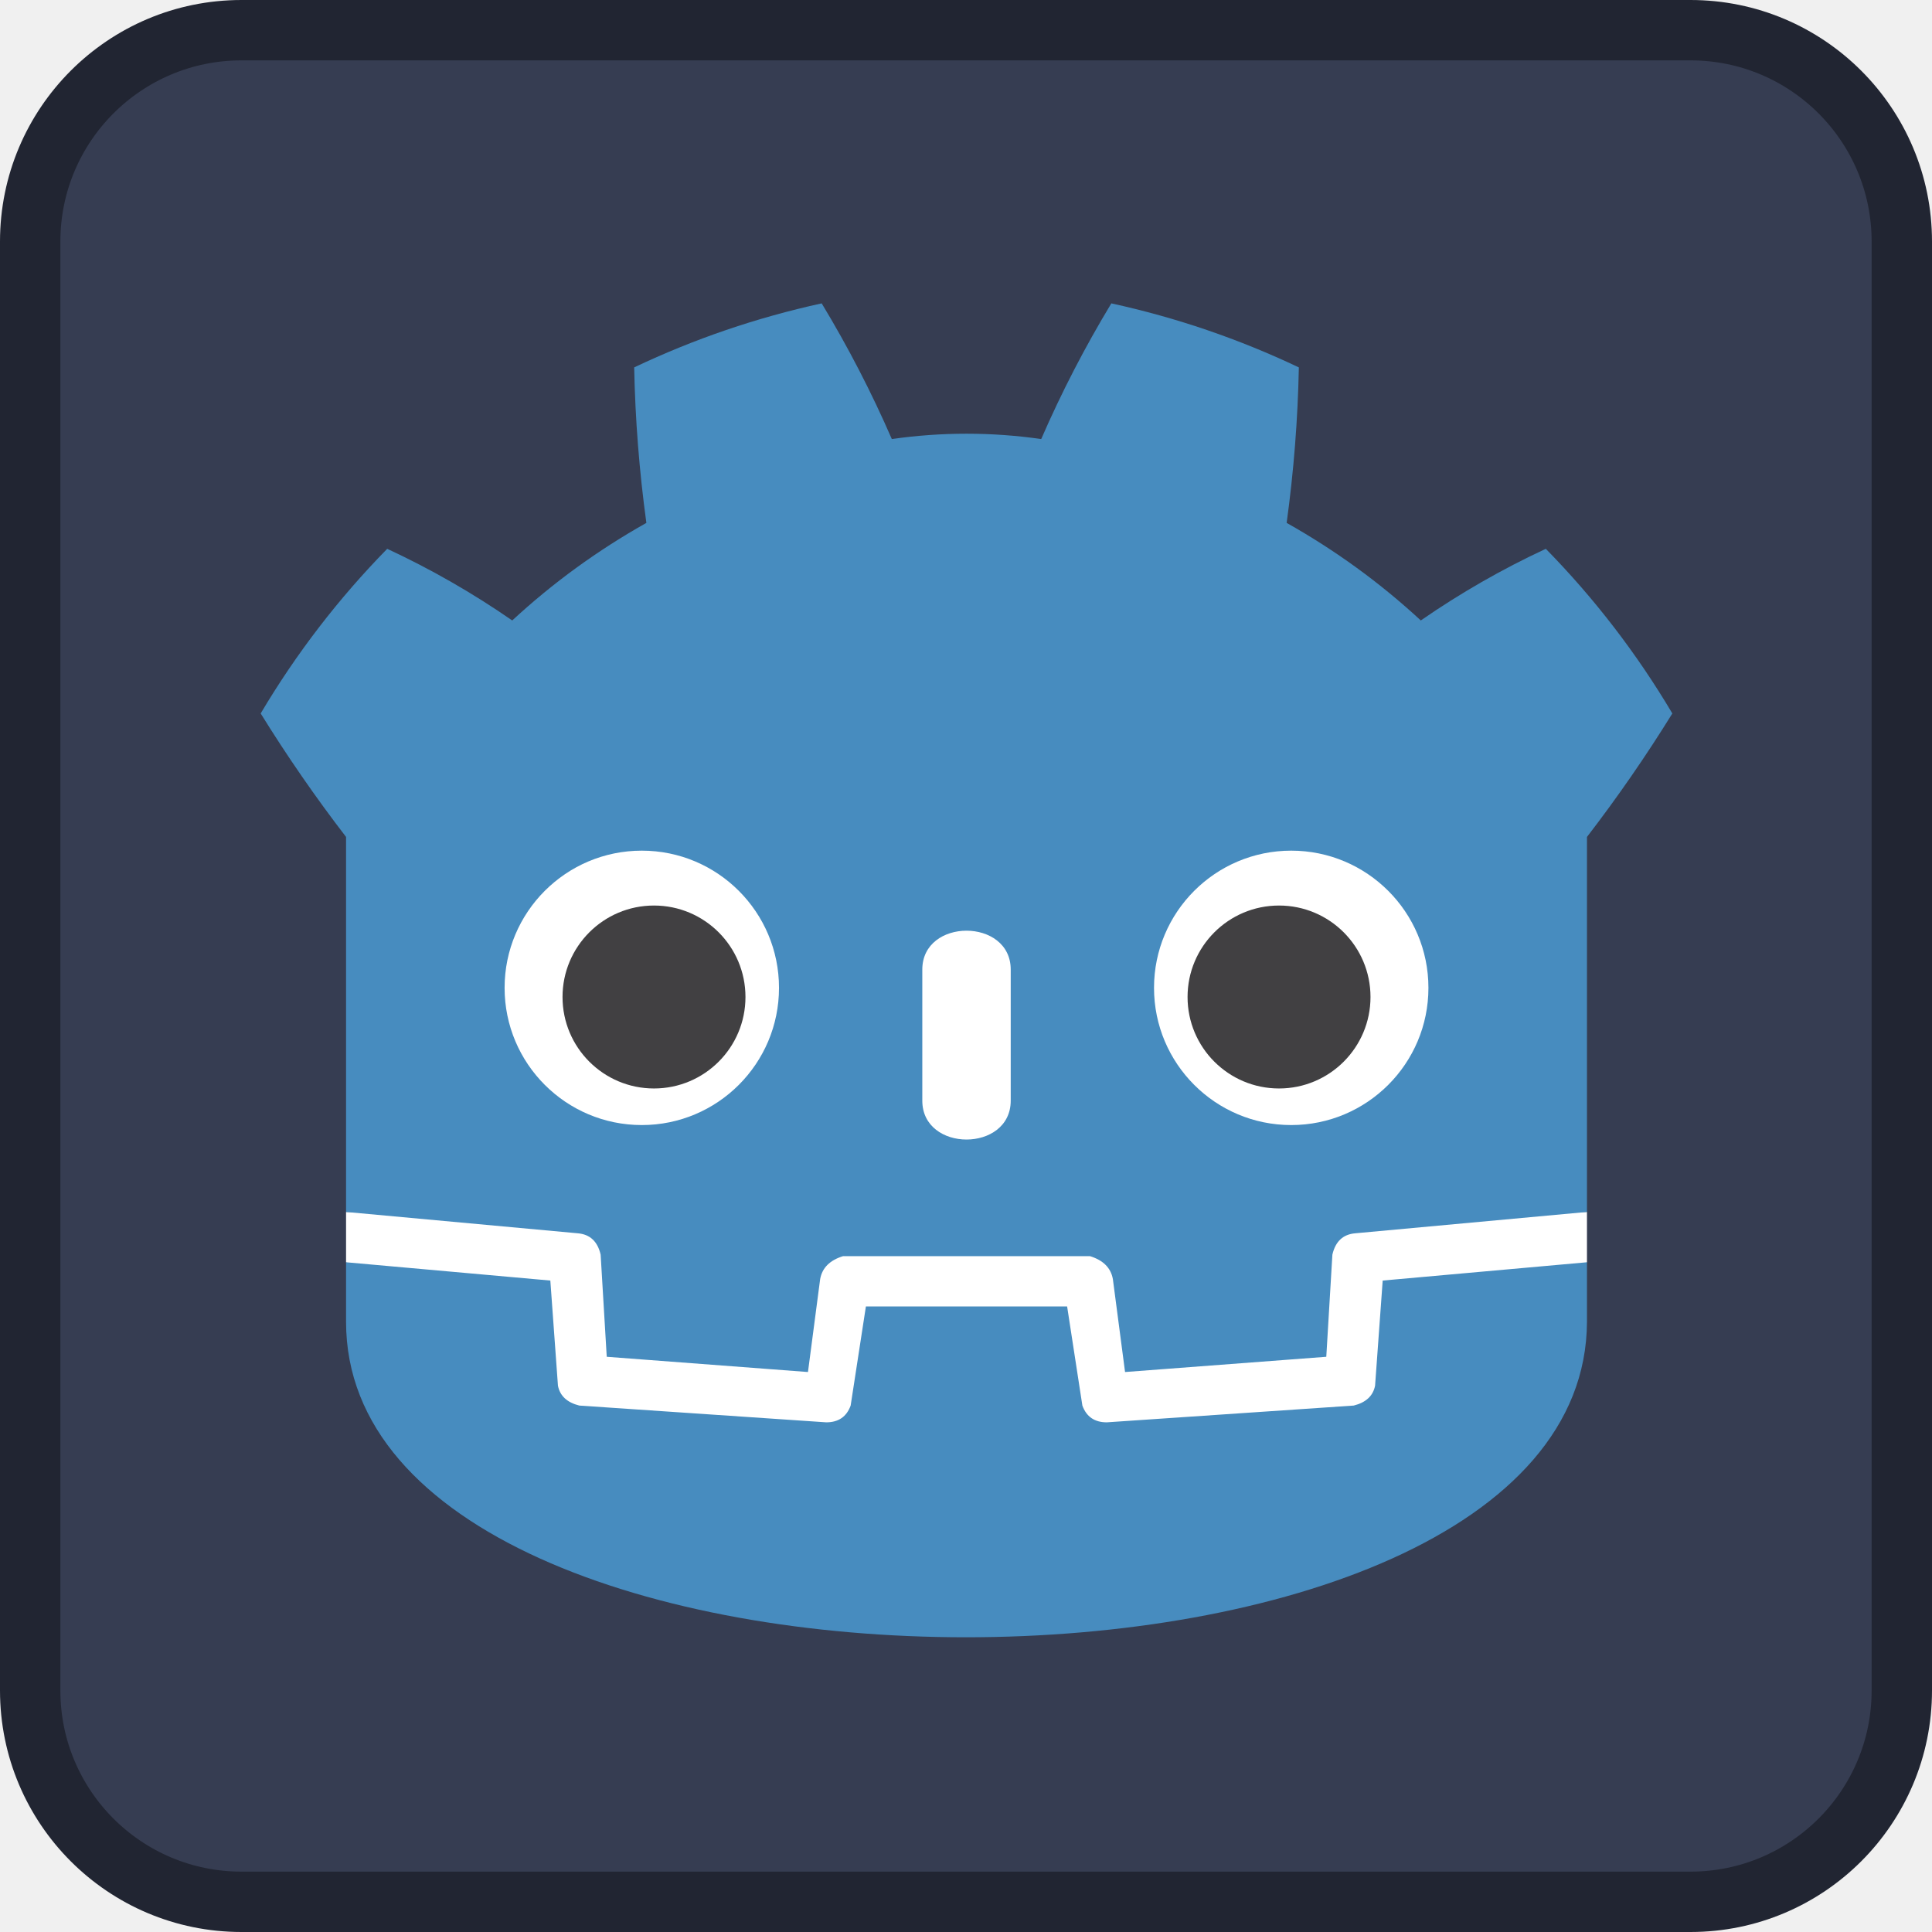
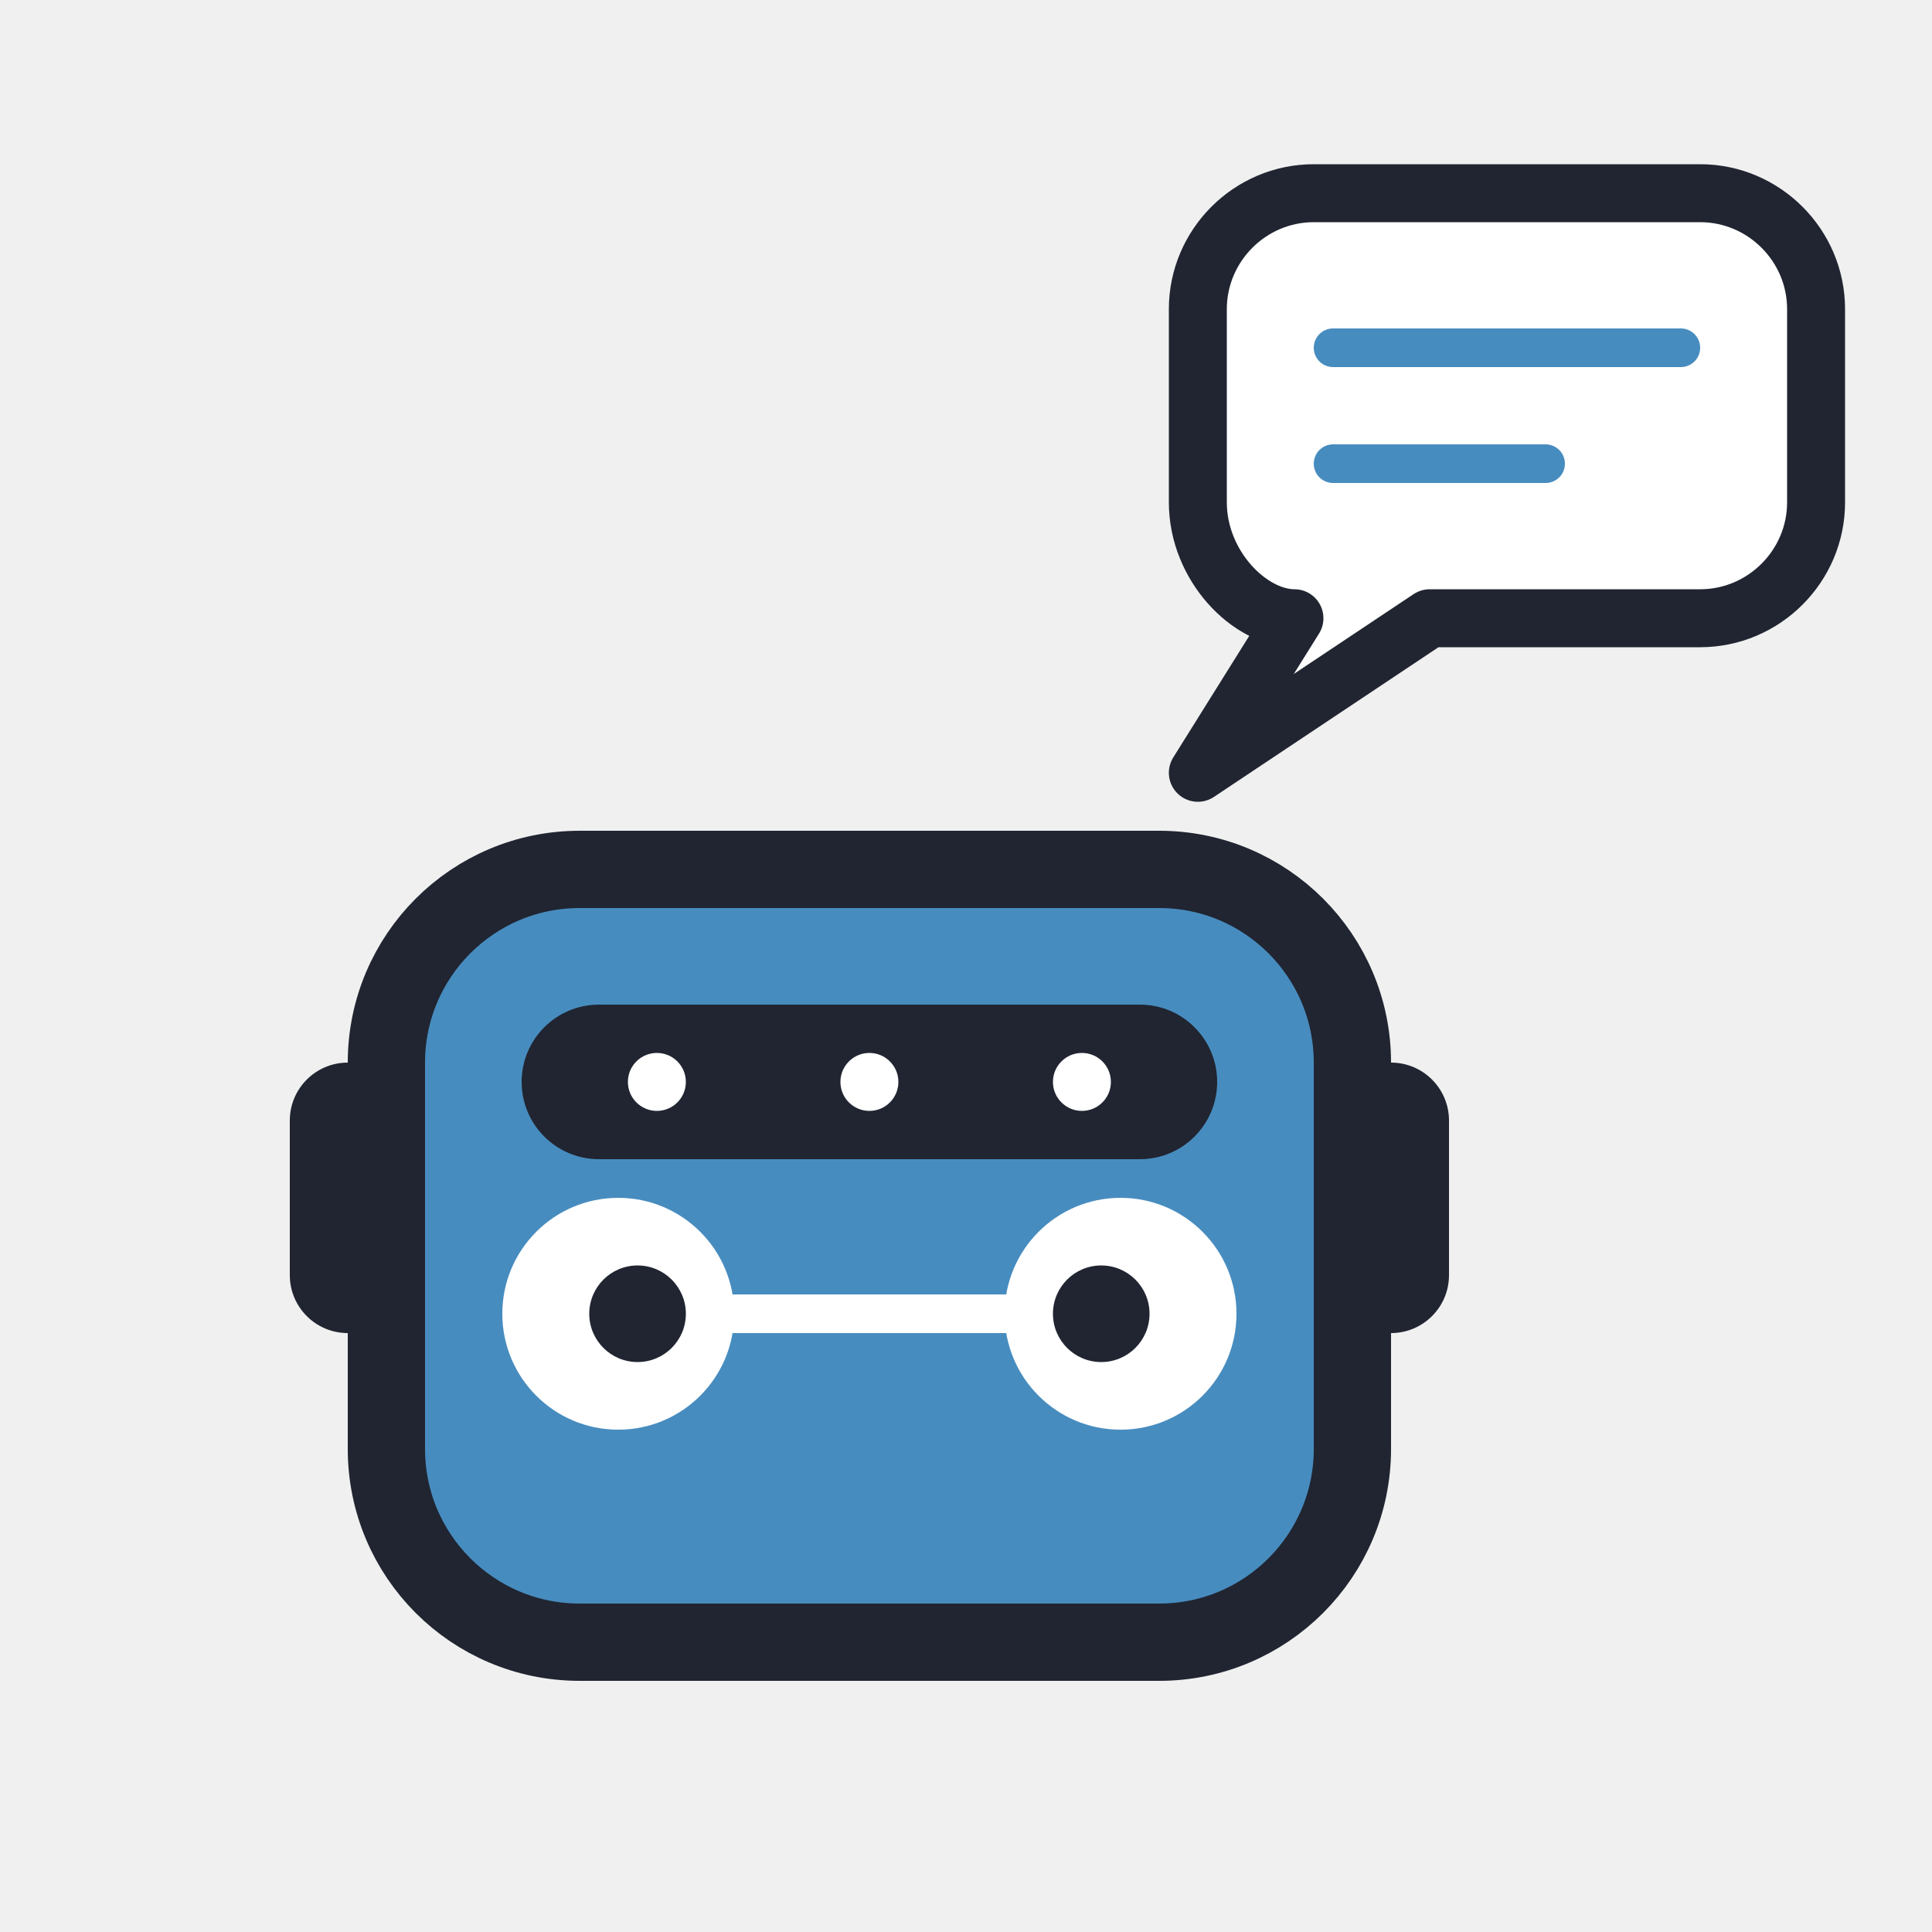
- <svg xmlns="http://www.w3.org/2000/svg" width="128" height="128">
-   <rect width="124" height="124" x="2" y="2" fill="#363d52" stroke="#212532" stroke-width="4" rx="14" />
-   <g fill="#fff" transform="translate(12.322 12.322)scale(.101)">
-     <path d="M105 673v33q407 354 814 0v-33z" />
-     <path fill="#478cbf" d="m105 673 152 14q12 1 15 14l4 67 132 10 8-61q2-11 15-15h162q13 4 15 15l8 61 132-10 4-67q3-13 15-14l152-14V427q30-39 56-81-35-59-83-108-43 20-82 47-40-37-88-64 7-51 8-102-59-28-123-42-26 43-46 89-49-7-98 0-20-46-46-89-64 14-123 42 1 51 8 102-48 27-88 64-39-27-82-47-48 49-83 108 26 42 56 81zm0 33v39c0 276 813 276 814 0v-39l-134 12-5 69q-2 10-14 13l-162 11q-12 0-16-11l-10-65H446l-10 65q-4 11-16 11l-162-11q-12-3-14-13l-5-69z" />
-     <path d="M483 600c0 34 58 34 58 0v-86c0-34-58-34-58 0z" />
-     <circle cx="725" cy="526" r="90" />
-     <circle cx="299" cy="526" r="90" />
-   </g>
-   <g fill="#414042" transform="translate(12.322 12.322)scale(.101)">
-     <circle cx="307" cy="532" r="60" />
-     <circle cx="717" cy="532" r="60" />
+ <svg xmlns="http://www.w3.org/2000/svg" viewBox="0 0 100 100" width="256" height="256">
+   <rect x="15" y="55" width="8" height="14" rx="3" fill="#202531" />
+   <rect x="67" y="55" width="8" height="14" rx="3" fill="#202531" />
+   <rect x="20" y="45" width="50" height="40" rx="10" fill="#478CBF" stroke="#202531" stroke-width="4" stroke-linejoin="round" />
+   <circle cx="32" cy="68" r="6" fill="#FFFFFF" />
+   <circle cx="33" cy="68" r="2.5" fill="#202531" />
+   <circle cx="58" cy="68" r="6" fill="#FFFFFF" />
+   <circle cx="57" cy="68" r="2.5" fill="#202531" />
+   <line x1="38" y1="68" x2="52" y2="68" stroke="#FFFFFF" stroke-width="2" stroke-linecap="round" />
+   <rect x="27" y="52" width="36" height="8" rx="4" fill="#202531" />
+   <circle cx="34" cy="56" r="1.5" fill="#FFFFFF">
+     <animate attributeName="opacity" values="0.2;1;0.2" dur="1.5s" repeatCount="indefinite" begin="0s" />
+   </circle>
+   <circle cx="45" cy="56" r="1.5" fill="#FFFFFF">
+     <animate attributeName="opacity" values="0.2;1;0.2" dur="1.5s" repeatCount="indefinite" begin="0.5s" />
+   </circle>
+   <circle cx="56" cy="56" r="1.5" fill="#FFFFFF">
+     <animate attributeName="opacity" values="0.2;1;0.2" dur="1.5s" repeatCount="indefinite" begin="1s" />
+   </circle>
+   <g transform="translate(62, 10)">
+     <path d="M 6 0 H 26 C 29.3 0 32 2.7 32 6 V 16 C 32 19.3 29.3 22 26 22 H 12 L 0 30 L 5 22 C 2.7 22 0 19.3 0 16 V 6 C 0 2.7 2.7 0 6 0 Z" fill="#FFFFFF" stroke="#202531" stroke-width="3" stroke-linecap="round" stroke-linejoin="round" />
+     <line x1="7" y1="8" x2="25" y2="8" stroke="#478CBF" stroke-width="2" stroke-linecap="round" />
+     <line x1="7" y1="14" x2="18" y2="14" stroke="#478CBF" stroke-width="2" stroke-linecap="round" />
  </g>
</svg>
